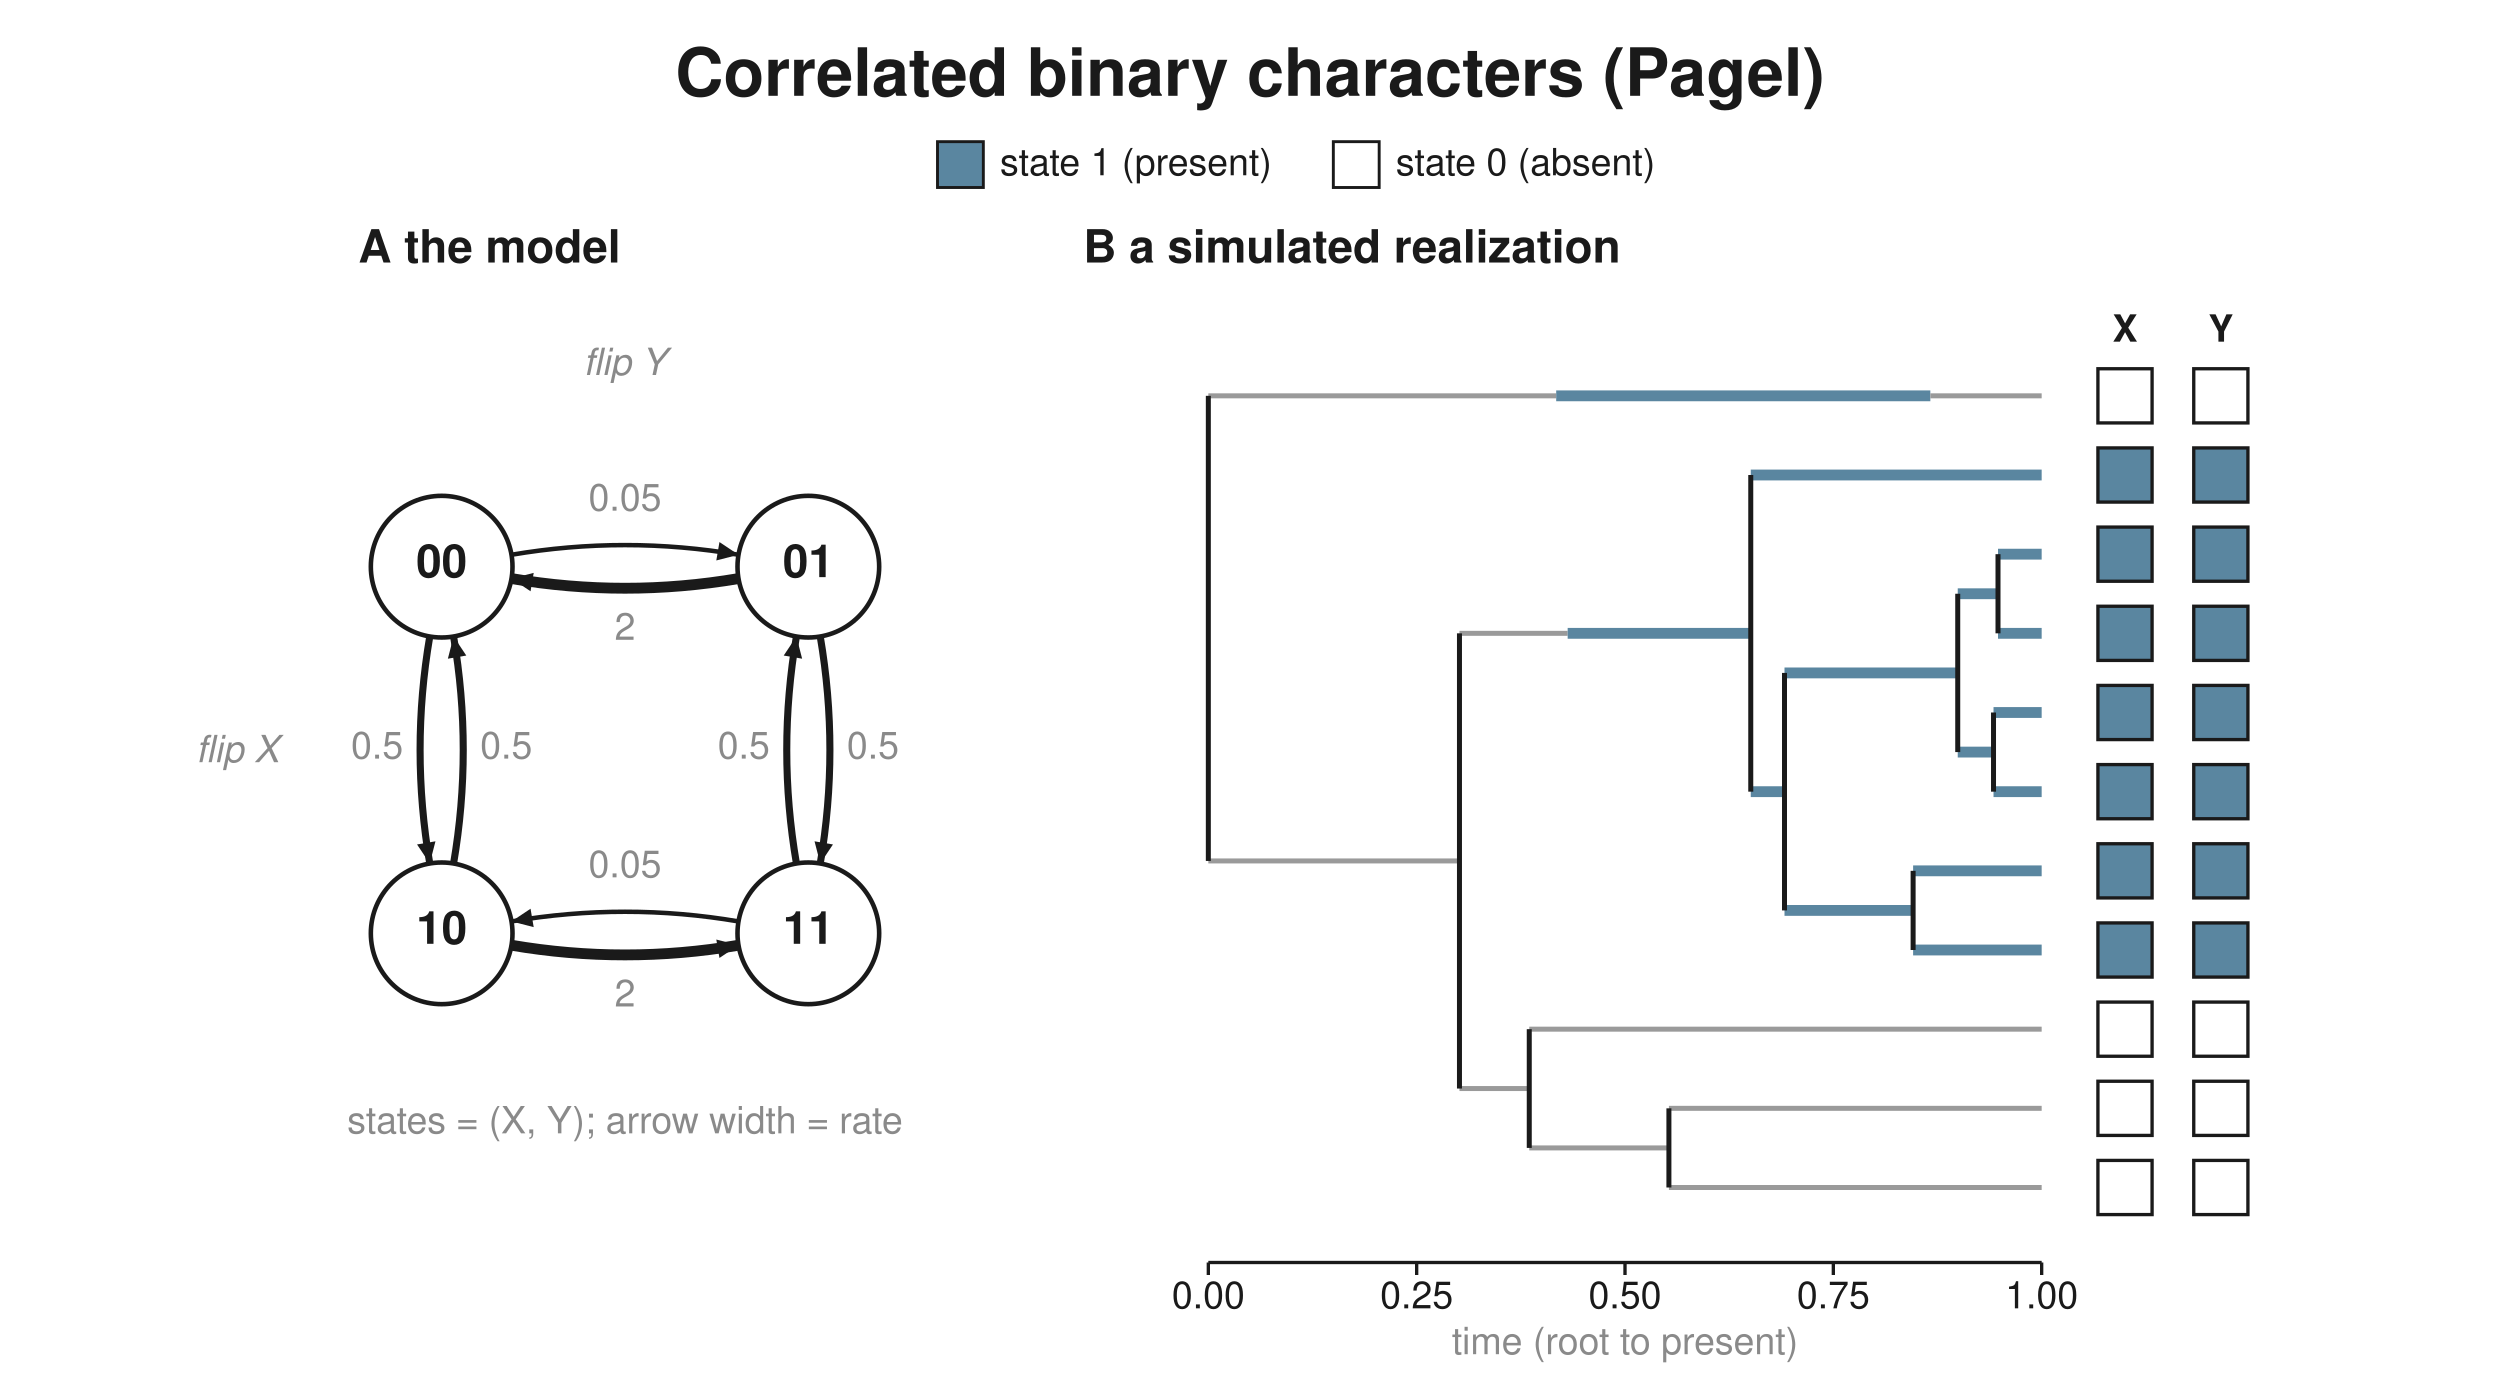
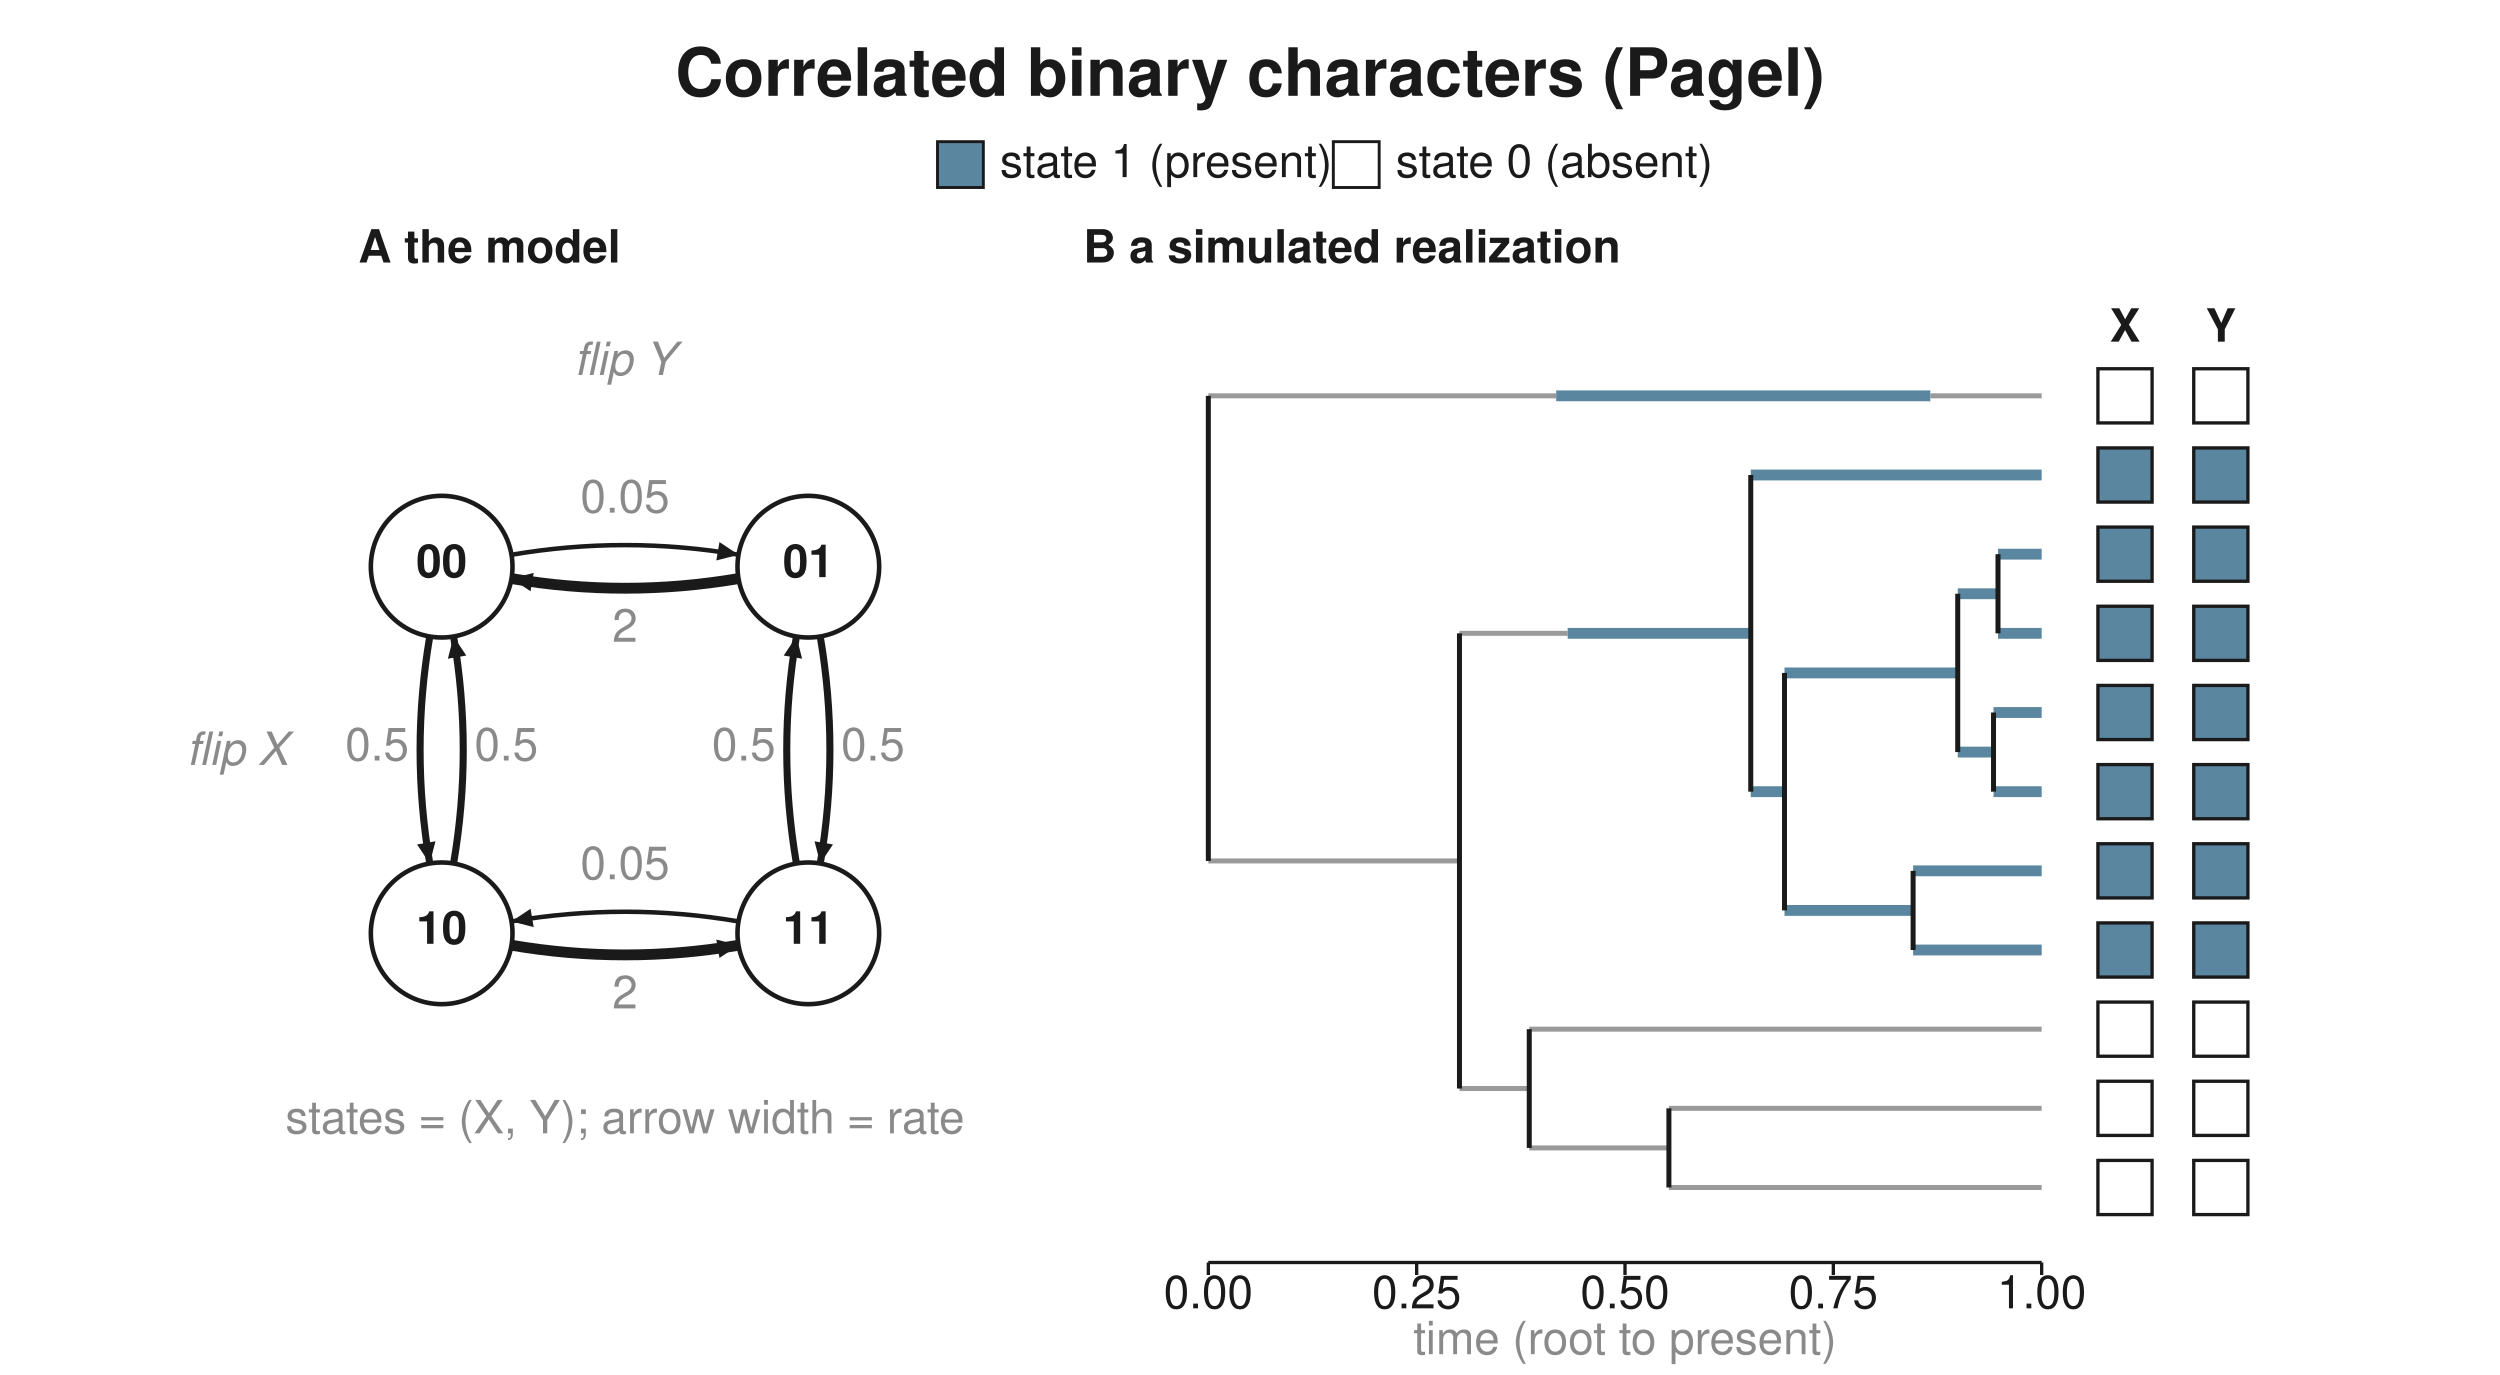
<svg xmlns="http://www.w3.org/2000/svg" width="1200" height="660" viewBox="0 0 1200 660">
  <defs>
</defs>
  <rect x="0" y="0" width="1200" height="660" fill="white" />
  <text x="600.0" y="46" font-size="32" font-family="Helvetica" text-anchor="middle" font-weight="bold" fill="#1a1a1a">Correlated binary characters (Pagel)</text>
  <rect x="450.0" y="68" width="22" height="22" fill="#5a86a0" stroke="#1a1a1a" stroke-width="1.4" />
-   <text x="480.0" y="80" font-size="18" font-family="Helvetica" text-anchor="start" dominant-baseline="central" fill="#1a1a1a">state 1 (present)</text>
+   <text x="480.0" y="80" font-size="22" font-family="Helvetica" text-anchor="start" dominant-baseline="central" fill="#1a1a1a">state 1 (present)</text>
  <rect x="640.0" y="68" width="22" height="22" fill="white" stroke="#1a1a1a" stroke-width="1.4" />
-   <text x="670.0" y="80" font-size="18" font-family="Helvetica" text-anchor="start" dominant-baseline="central" fill="#1a1a1a">state 0 (absent)</text>
+   <text x="670.0" y="80" font-size="22" font-family="Helvetica" text-anchor="start" dominant-baseline="central" fill="#1a1a1a">state 0 (absent)</text>
  <text x="172" y="126" font-size="22" font-family="Helvetica" text-anchor="start" fill="#1a1a1a" font-weight="bold">A   the model</text>
  <path d="M245.517,266.287 Q300.0,257.0,354.483,266.287" fill="none" stroke="#1a1a1a" stroke-width="2.169" stroke-linecap="round" />
  <path d="M354.483,266.287 L343.829,269.021 L345.336,260.178 Z" fill="#1a1a1a" />
-   <text x="300.0" y="241.0" font-size="18" font-family="Helvetica" text-anchor="middle" dominant-baseline="central" fill="#8a8a8a">0.05</text>
+   <text x="300.0" y="241.0" font-size="22" font-family="Helvetica" text-anchor="middle" dominant-baseline="central" fill="#8a8a8a">0.05</text>
  <path d="M354.483,277.713 Q300.0,287.0,245.517,277.713" fill="none" stroke="#1a1a1a" stroke-width="5.2" stroke-linecap="round" />
  <path d="M245.517,277.713 L256.171,274.979 L254.664,283.822 Z" fill="#1a1a1a" />
-   <text x="300.0" y="303.0" font-size="18" font-family="Helvetica" text-anchor="middle" dominant-baseline="central" fill="#8a8a8a">2</text>
+   <text x="300.0" y="303.0" font-size="22" font-family="Helvetica" text-anchor="middle" dominant-baseline="central" fill="#8a8a8a">2</text>
  <path d="M245.517,453.713 Q300.0,463.0,354.483,453.713" fill="none" stroke="#1a1a1a" stroke-width="5.2" stroke-linecap="round" />
  <path d="M354.483,453.713 L345.336,459.822 L343.829,450.979 Z" fill="#1a1a1a" />
-   <text x="300.0" y="479.0" font-size="18" font-family="Helvetica" text-anchor="middle" dominant-baseline="central" fill="#8a8a8a">2</text>
+   <text x="300.0" y="479.0" font-size="22" font-family="Helvetica" text-anchor="middle" dominant-baseline="central" fill="#8a8a8a">2</text>
  <path d="M354.483,442.287 Q300.0,433.0,245.517,442.287" fill="none" stroke="#1a1a1a" stroke-width="2.169" stroke-linecap="round" />
  <path d="M245.517,442.287 L254.664,436.178 L256.171,445.021 Z" fill="#1a1a1a" />
-   <text x="300.0" y="417.0" font-size="18" font-family="Helvetica" text-anchor="middle" dominant-baseline="central" fill="#8a8a8a">0.05</text>
+   <text x="300.0" y="417.0" font-size="22" font-family="Helvetica" text-anchor="middle" dominant-baseline="central" fill="#8a8a8a">0.05</text>
  <path d="M206.287,305.517 Q197.0,360.0,206.287,414.483" fill="none" stroke="#1a1a1a" stroke-width="3.4" stroke-linecap="round" />
  <path d="M206.287,414.483 L200.178,405.336 L209.021,403.829 Z" fill="#1a1a1a" />
-   <text x="181.0" y="360.0" font-size="18" font-family="Helvetica" text-anchor="middle" dominant-baseline="central" fill="#8a8a8a">0.5</text>
+   <text x="181.0" y="360.0" font-size="22" font-family="Helvetica" text-anchor="middle" dominant-baseline="central" fill="#8a8a8a">0.5</text>
  <path d="M217.713,414.483 Q227.0,360.0,217.713,305.517" fill="none" stroke="#1a1a1a" stroke-width="3.4" stroke-linecap="round" />
  <path d="M217.713,305.517 L223.822,314.664 L214.979,316.171 Z" fill="#1a1a1a" />
-   <text x="243.0" y="360.0" font-size="18" font-family="Helvetica" text-anchor="middle" dominant-baseline="central" fill="#8a8a8a">0.5</text>
+   <text x="243.0" y="360.0" font-size="22" font-family="Helvetica" text-anchor="middle" dominant-baseline="central" fill="#8a8a8a">0.5</text>
  <path d="M393.713,305.517 Q403.0,360.0,393.713,414.483" fill="none" stroke="#1a1a1a" stroke-width="3.4" stroke-linecap="round" />
  <path d="M393.713,414.483 L390.979,403.829 L399.822,405.336 Z" fill="#1a1a1a" />
-   <text x="419.0" y="360.0" font-size="18" font-family="Helvetica" text-anchor="middle" dominant-baseline="central" fill="#8a8a8a">0.5</text>
+   <text x="419.0" y="360.0" font-size="22" font-family="Helvetica" text-anchor="middle" dominant-baseline="central" fill="#8a8a8a">0.5</text>
  <path d="M382.287,414.483 Q373.0,360.0,382.287,305.517" fill="none" stroke="#1a1a1a" stroke-width="3.4" stroke-linecap="round" />
  <path d="M382.287,305.517 L385.021,316.171 L376.178,314.664 Z" fill="#1a1a1a" />
-   <text x="357.0" y="360.0" font-size="18" font-family="Helvetica" text-anchor="middle" dominant-baseline="central" fill="#8a8a8a">0.5</text>
+   <text x="357.0" y="360.0" font-size="22" font-family="Helvetica" text-anchor="middle" dominant-baseline="central" fill="#8a8a8a">0.5</text>
  <circle cx="212" cy="272" r="34" fill="white" stroke="#1a1a1a" stroke-width="2.2" />
  <text x="212" y="272" font-size="22" font-family="Helvetica" text-anchor="middle" dominant-baseline="central" fill="#1a1a1a" font-weight="bold">00</text>
  <circle cx="388" cy="272" r="34" fill="white" stroke="#1a1a1a" stroke-width="2.2" />
  <text x="388" y="272" font-size="22" font-family="Helvetica" text-anchor="middle" dominant-baseline="central" fill="#1a1a1a" font-weight="bold">01</text>
  <circle cx="212" cy="448" r="34" fill="white" stroke="#1a1a1a" stroke-width="2.2" />
  <text x="212" y="448" font-size="22" font-family="Helvetica" text-anchor="middle" dominant-baseline="central" fill="#1a1a1a" font-weight="bold">10</text>
  <circle cx="388" cy="448" r="34" fill="white" stroke="#1a1a1a" stroke-width="2.2" />
  <text x="388" y="448" font-size="22" font-family="Helvetica" text-anchor="middle" dominant-baseline="central" fill="#1a1a1a" font-weight="bold">11</text>
-   <text x="300.0" y="180" font-size="18" font-family="Helvetica" text-anchor="middle" fill="#8a8a8a" font-style="italic">flip Y</text>
-   <text x="114" y="360.0" font-size="18" font-family="Helvetica" text-anchor="middle" dominant-baseline="central" fill="#8a8a8a" font-style="italic">flip X</text>
-   <text x="300.0" y="544" font-size="18" font-family="Helvetica" text-anchor="middle" fill="#8a8a8a">states = (X, Y);  arrow width = rate</text>
+   <text x="300.0" y="180" font-size="22" font-family="Helvetica" text-anchor="middle" fill="#8a8a8a" font-style="italic">flip Y</text>
+   <text x="114" y="360.0" font-size="22" font-family="Helvetica" text-anchor="middle" dominant-baseline="central" fill="#8a8a8a" font-style="italic">flip X</text>
+   <text x="300.0" y="544" font-size="22" font-family="Helvetica" text-anchor="middle" fill="#8a8a8a">states = (X, Y);  arrow width = rate</text>
  <text x="520" y="126" font-size="22" font-family="Helvetica" text-anchor="start" fill="#1a1a1a" font-weight="bold">B   a simulated realization</text>
  <path d="M580.0,190.0 L746.976,190.0" stroke="#9a9a9a" stroke-width="2.4" stroke-linecap="butt" />
  <path d="M746.976,190.0 L926.562,190.0" stroke="#5a86a0" stroke-width="5.2" stroke-linecap="butt" />
  <path d="M926.562,190.0 L980.0,190.0" stroke="#9a9a9a" stroke-width="2.4" stroke-linecap="butt" />
  <path d="M580.0,413.25 L700.544,413.25" stroke="#9a9a9a" stroke-width="2.4" stroke-linecap="butt" />
  <path d="M700.544,304.0 L752.477,304.0" stroke="#9a9a9a" stroke-width="2.4" stroke-linecap="butt" />
  <path d="M752.477,304.0 L840.365,304.0" stroke="#5a86a0" stroke-width="5.2" stroke-linecap="butt" />
  <path d="M700.544,522.5 L734.043,522.5" stroke="#9a9a9a" stroke-width="2.4" stroke-linecap="butt" />
  <path d="M840.365,228.0 L980.0,228.0" stroke="#5a86a0" stroke-width="5.2" stroke-linecap="butt" />
  <path d="M840.365,380.0 L856.56,380.0" stroke="#5a86a0" stroke-width="5.2" stroke-linecap="butt" />
  <path d="M734.043,494.0 L980.0,494.0" stroke="#9a9a9a" stroke-width="2.4" stroke-linecap="butt" />
  <path d="M734.043,551.0 L801.077,551.0" stroke="#9a9a9a" stroke-width="2.4" stroke-linecap="butt" />
  <path d="M856.56,323.0 L939.713,323.0" stroke="#5a86a0" stroke-width="5.2" stroke-linecap="butt" />
  <path d="M856.56,437.0 L918.294,437.0" stroke="#5a86a0" stroke-width="5.2" stroke-linecap="butt" />
  <path d="M801.077,532.0 L980.0,532.0" stroke="#9a9a9a" stroke-width="2.4" stroke-linecap="butt" />
  <path d="M801.077,570.0 L980.0,570.0" stroke="#9a9a9a" stroke-width="2.4" stroke-linecap="butt" />
  <path d="M939.713,285.0 L959.042,285.0" stroke="#5a86a0" stroke-width="5.2" stroke-linecap="butt" />
  <path d="M939.713,361.0 L956.888,361.0" stroke="#5a86a0" stroke-width="5.2" stroke-linecap="butt" />
  <path d="M918.294,418.0 L980.0,418.0" stroke="#5a86a0" stroke-width="5.2" stroke-linecap="butt" />
  <path d="M918.294,456.0 L980.0,456.0" stroke="#5a86a0" stroke-width="5.2" stroke-linecap="butt" />
  <path d="M959.042,266.0 L980.0,266.0" stroke="#5a86a0" stroke-width="5.2" stroke-linecap="butt" />
  <path d="M959.042,304.0 L980.0,304.0" stroke="#5a86a0" stroke-width="5.2" stroke-linecap="butt" />
  <path d="M956.888,342.0 L980.0,342.0" stroke="#5a86a0" stroke-width="5.2" stroke-linecap="butt" />
  <path d="M956.888,380.0 L980.0,380.0" stroke="#5a86a0" stroke-width="5.2" stroke-linecap="butt" />
  <path d="M959.042,266.0 L959.042,304.0" stroke="#1a1a1a" stroke-width="2.4" />
  <path d="M956.888,342.0 L956.888,380.0" stroke="#1a1a1a" stroke-width="2.4" />
  <path d="M939.713,285.0 L939.713,361.0" stroke="#1a1a1a" stroke-width="2.4" />
  <path d="M918.294,418.0 L918.294,456.0" stroke="#1a1a1a" stroke-width="2.4" />
  <path d="M856.56,323.0 L856.56,437.0" stroke="#1a1a1a" stroke-width="2.4" />
  <path d="M840.365,228.0 L840.365,380.0" stroke="#1a1a1a" stroke-width="2.4" />
  <path d="M801.077,532.0 L801.077,570.0" stroke="#1a1a1a" stroke-width="2.4" />
  <path d="M734.043,494.0 L734.043,551.0" stroke="#1a1a1a" stroke-width="2.4" />
  <path d="M700.544,304.0 L700.544,522.5" stroke="#1a1a1a" stroke-width="2.4" />
  <path d="M580.0,190.0 L580.0,413.25" stroke="#1a1a1a" stroke-width="2.4" />
-   <text x="1020" y="164" font-size="18" font-family="Helvetica" text-anchor="middle" fill="#1a1a1a" font-weight="bold">X</text>
-   <text x="1066" y="164" font-size="18" font-family="Helvetica" text-anchor="middle" fill="#1a1a1a" font-weight="bold">Y</text>
+   <text x="1020" y="164" font-size="22" font-family="Helvetica" text-anchor="middle" fill="#1a1a1a" font-weight="bold">X</text>
+   <text x="1066" y="164" font-size="22" font-family="Helvetica" text-anchor="middle" fill="#1a1a1a" font-weight="bold">Y</text>
  <rect x="1007" y="177.0" width="26" height="26" fill="white" stroke="#1a1a1a" stroke-width="1.6" />
  <rect x="1053" y="177.0" width="26" height="26" fill="white" stroke="#1a1a1a" stroke-width="1.6" />
  <rect x="1007" y="215.0" width="26" height="26" fill="#5a86a0" stroke="#1a1a1a" stroke-width="1.6" />
  <rect x="1053" y="215.0" width="26" height="26" fill="#5a86a0" stroke="#1a1a1a" stroke-width="1.6" />
  <rect x="1007" y="253.0" width="26" height="26" fill="#5a86a0" stroke="#1a1a1a" stroke-width="1.6" />
  <rect x="1053" y="253.0" width="26" height="26" fill="#5a86a0" stroke="#1a1a1a" stroke-width="1.6" />
  <rect x="1007" y="291.0" width="26" height="26" fill="#5a86a0" stroke="#1a1a1a" stroke-width="1.6" />
  <rect x="1053" y="291.0" width="26" height="26" fill="#5a86a0" stroke="#1a1a1a" stroke-width="1.6" />
  <rect x="1007" y="329.0" width="26" height="26" fill="#5a86a0" stroke="#1a1a1a" stroke-width="1.6" />
  <rect x="1053" y="329.0" width="26" height="26" fill="#5a86a0" stroke="#1a1a1a" stroke-width="1.6" />
  <rect x="1007" y="367.0" width="26" height="26" fill="#5a86a0" stroke="#1a1a1a" stroke-width="1.6" />
  <rect x="1053" y="367.0" width="26" height="26" fill="#5a86a0" stroke="#1a1a1a" stroke-width="1.6" />
  <rect x="1007" y="405.0" width="26" height="26" fill="#5a86a0" stroke="#1a1a1a" stroke-width="1.6" />
  <rect x="1053" y="405.0" width="26" height="26" fill="#5a86a0" stroke="#1a1a1a" stroke-width="1.6" />
  <rect x="1007" y="443.0" width="26" height="26" fill="#5a86a0" stroke="#1a1a1a" stroke-width="1.6" />
  <rect x="1053" y="443.0" width="26" height="26" fill="#5a86a0" stroke="#1a1a1a" stroke-width="1.6" />
  <rect x="1007" y="481.0" width="26" height="26" fill="white" stroke="#1a1a1a" stroke-width="1.6" />
  <rect x="1053" y="481.0" width="26" height="26" fill="white" stroke="#1a1a1a" stroke-width="1.6" />
  <rect x="1007" y="519.0" width="26" height="26" fill="white" stroke="#1a1a1a" stroke-width="1.6" />
  <rect x="1053" y="519.0" width="26" height="26" fill="white" stroke="#1a1a1a" stroke-width="1.6" />
  <rect x="1007" y="557.0" width="26" height="26" fill="white" stroke="#1a1a1a" stroke-width="1.6" />
  <rect x="1053" y="557.0" width="26" height="26" fill="white" stroke="#1a1a1a" stroke-width="1.6" />
  <path d="M580.0,606 L980.0,606" stroke="#1a1a1a" stroke-width="1.6" />
  <path d="M580.0,606 L580.0,612" stroke="#1a1a1a" stroke-width="1.6" />
-   <text x="580.0" y="628" font-size="18" font-family="Helvetica" text-anchor="middle" fill="#1a1a1a">0.00</text>
+   <text x="580.0" y="628" font-size="22" font-family="Helvetica" text-anchor="middle" fill="#1a1a1a">0.00</text>
  <path d="M680.0,606 L680.0,612" stroke="#1a1a1a" stroke-width="1.6" />
-   <text x="680.0" y="628" font-size="18" font-family="Helvetica" text-anchor="middle" fill="#1a1a1a">0.25</text>
+   <text x="680.0" y="628" font-size="22" font-family="Helvetica" text-anchor="middle" fill="#1a1a1a">0.25</text>
  <path d="M780.0,606 L780.0,612" stroke="#1a1a1a" stroke-width="1.6" />
-   <text x="780.0" y="628" font-size="18" font-family="Helvetica" text-anchor="middle" fill="#1a1a1a">0.50</text>
+   <text x="780.0" y="628" font-size="22" font-family="Helvetica" text-anchor="middle" fill="#1a1a1a">0.50</text>
  <path d="M880.0,606 L880.0,612" stroke="#1a1a1a" stroke-width="1.6" />
-   <text x="880.0" y="628" font-size="18" font-family="Helvetica" text-anchor="middle" fill="#1a1a1a">0.75</text>
+   <text x="880.0" y="628" font-size="22" font-family="Helvetica" text-anchor="middle" fill="#1a1a1a">0.75</text>
  <path d="M980.0,606 L980.0,612" stroke="#1a1a1a" stroke-width="1.6" />
-   <text x="980.0" y="628" font-size="18" font-family="Helvetica" text-anchor="middle" fill="#1a1a1a">1.00</text>
-   <text x="780.0" y="650" font-size="18" font-family="Helvetica" text-anchor="middle" fill="#8a8a8a">time (root to present)</text>
+   <text x="980.0" y="628" font-size="22" font-family="Helvetica" text-anchor="middle" fill="#1a1a1a">1.00</text>
+   <text x="780.0" y="650" font-size="22" font-family="Helvetica" text-anchor="middle" fill="#8a8a8a">time (root to present)</text>
</svg>
